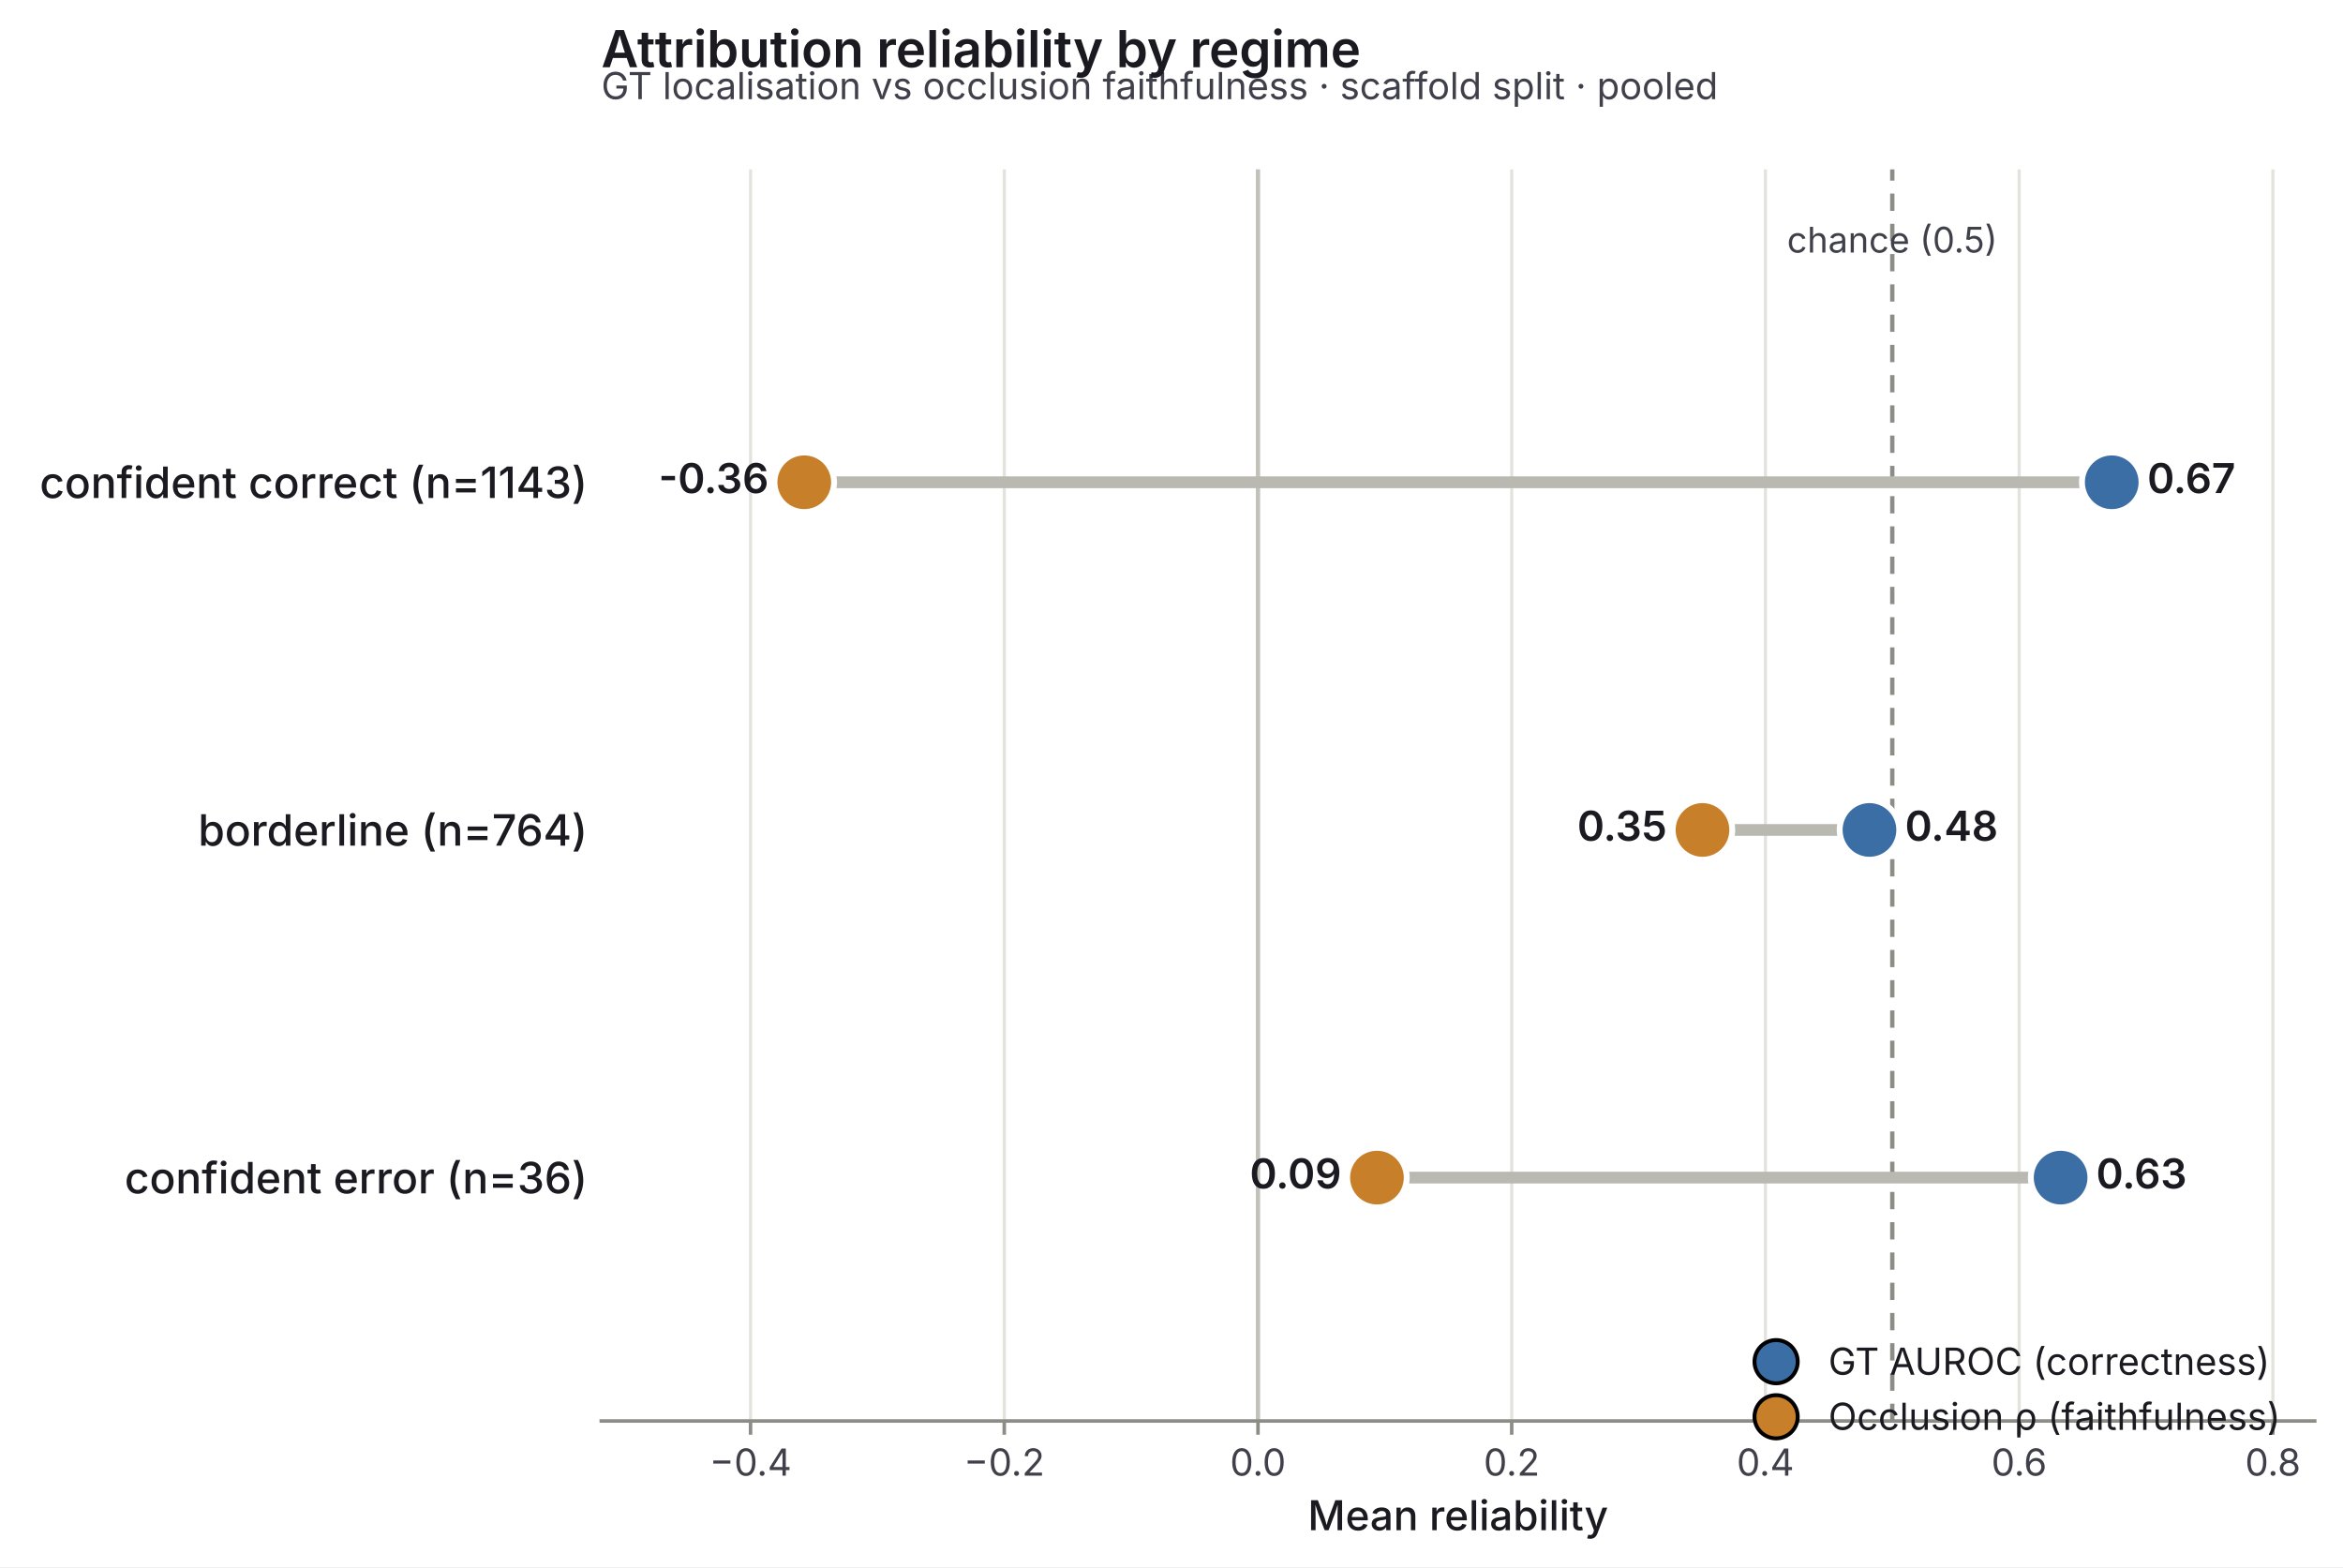
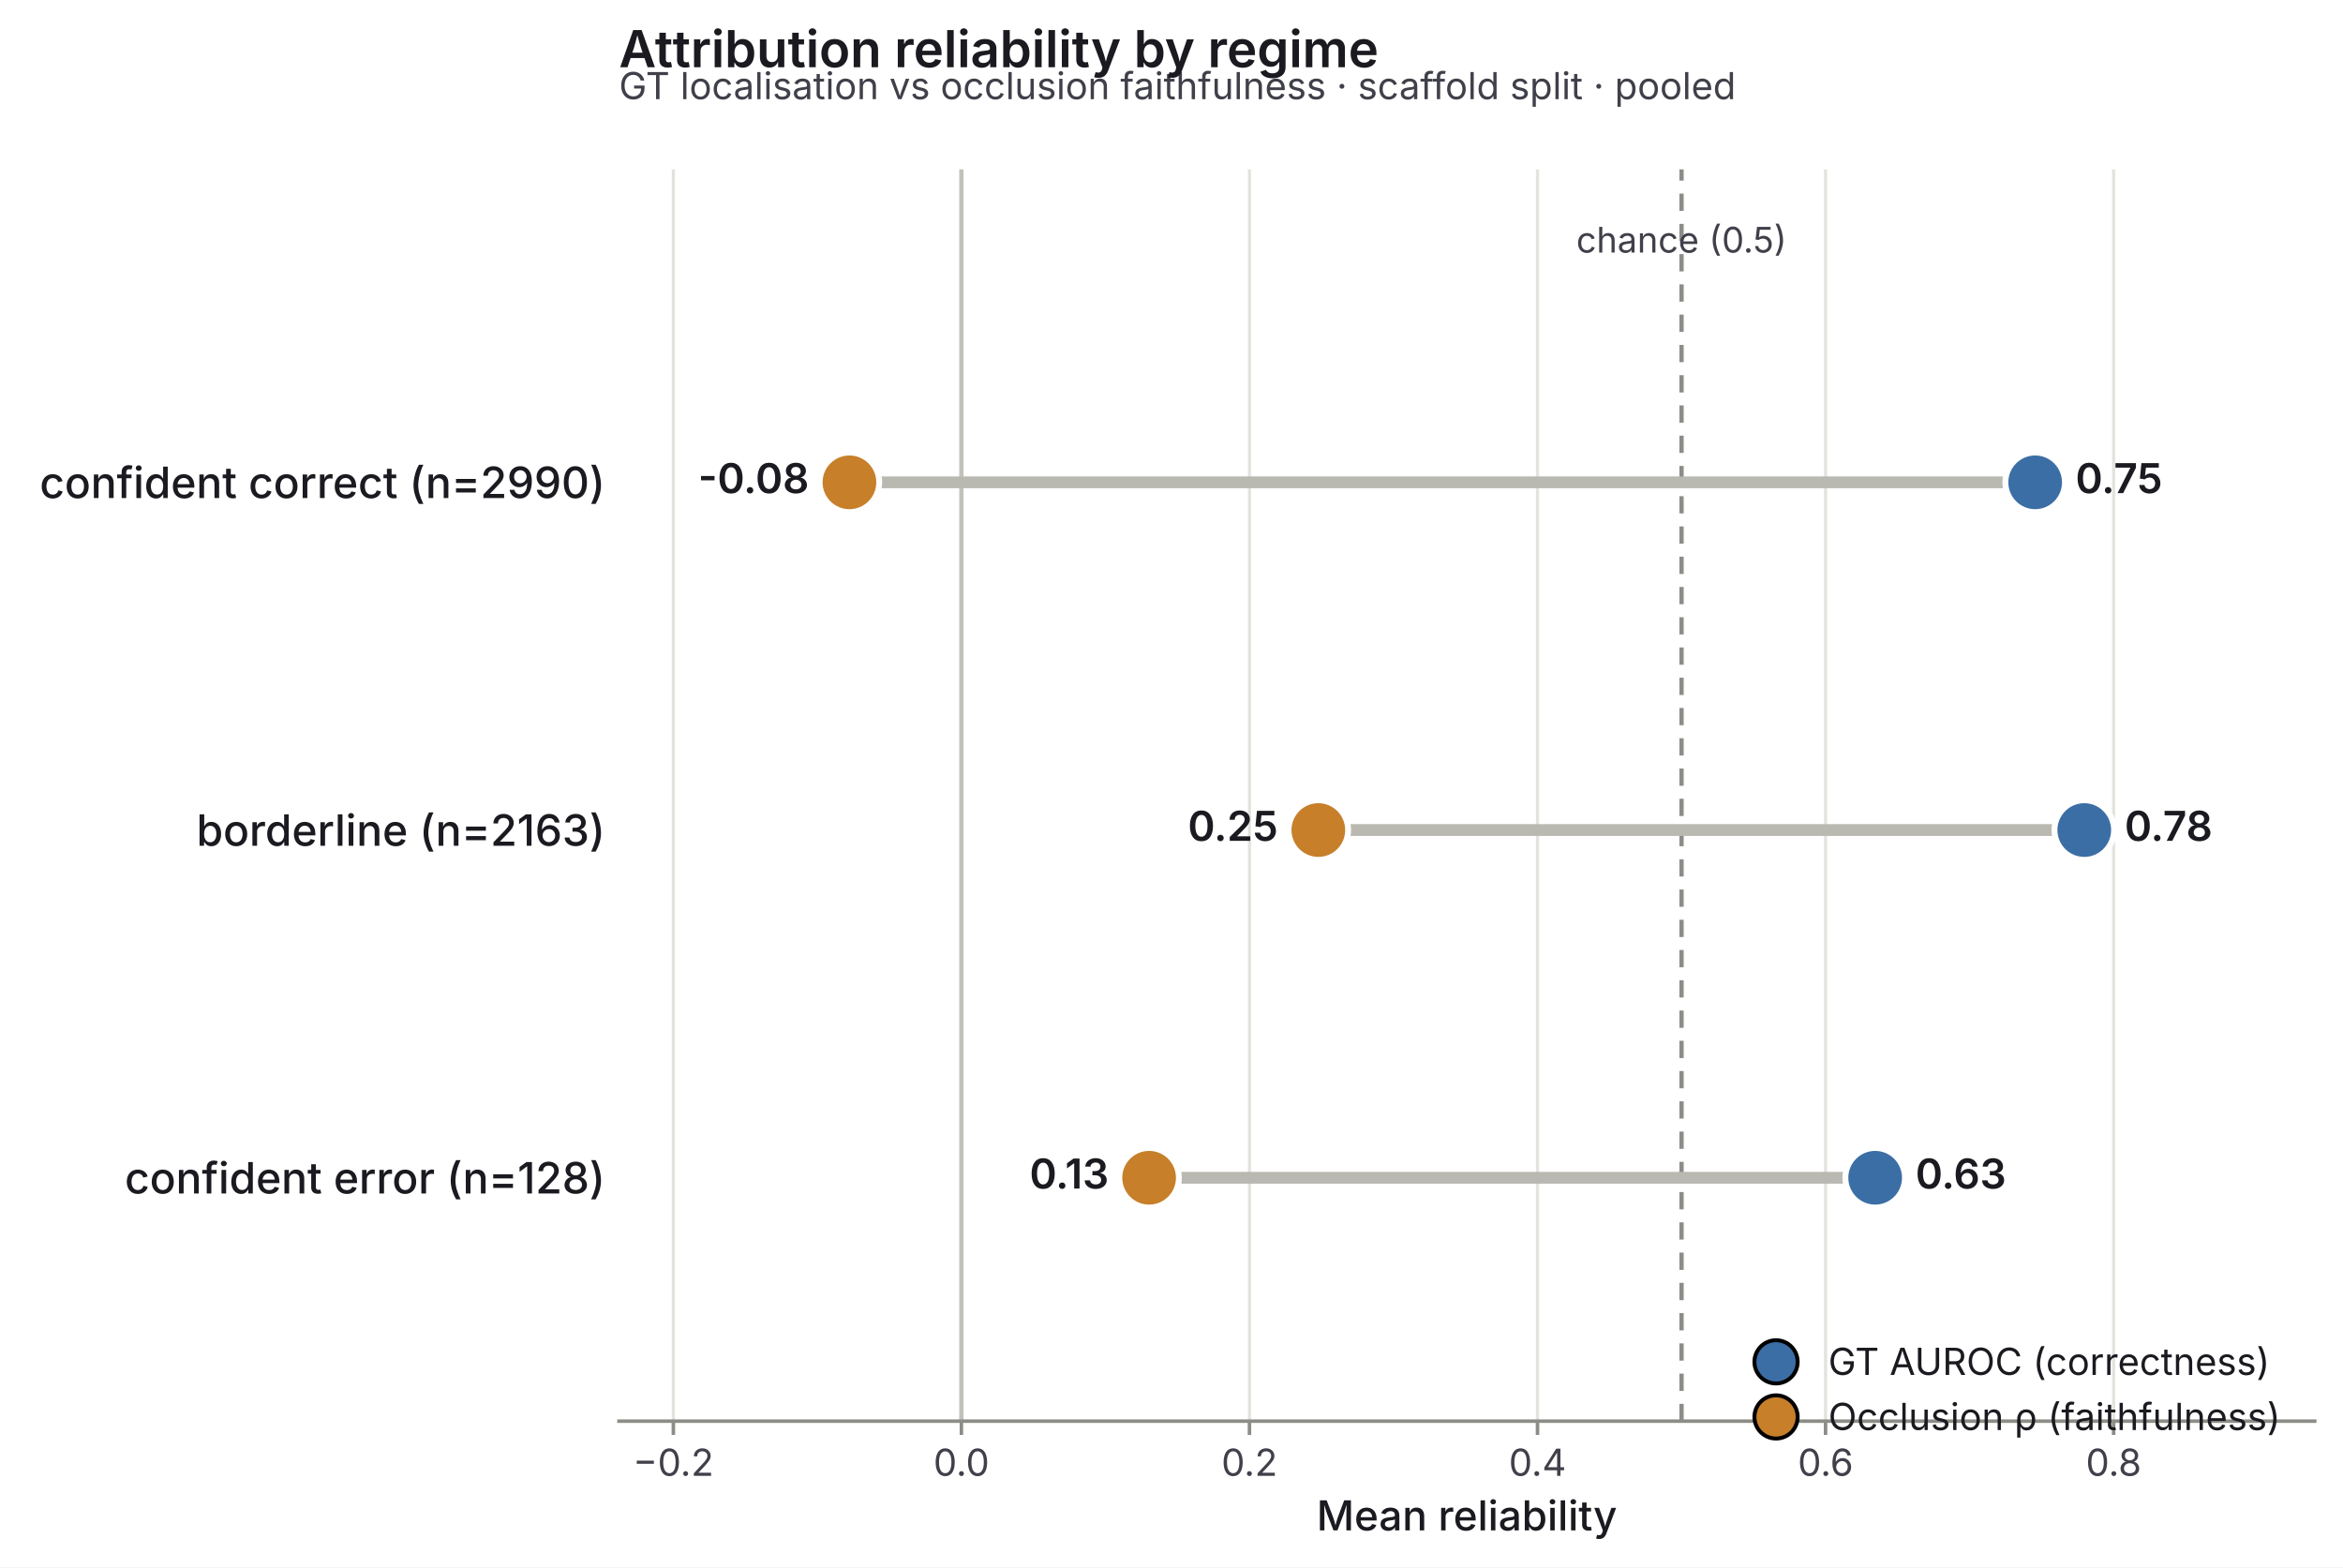
- <svg xmlns="http://www.w3.org/2000/svg" xmlns:xlink="http://www.w3.org/1999/xlink" width="596.363pt" height="398.849pt" viewBox="0 0 596.363 398.849" version="1.1">
+ <svg xmlns="http://www.w3.org/2000/svg" xmlns:xlink="http://www.w3.org/1999/xlink" width="596.293pt" height="398.849pt" viewBox="0 0 596.293 398.849" version="1.1">
  <defs>
    <style type="text/css">*{stroke-linejoin: round; stroke-linecap: butt}</style>
  </defs>
  <g id="figure_1">
    <g id="patch_1">
-       <path d="M 0 398.849  L 596.363 398.849  L 596.363 0  L 0 0  z " style="fill: #ffffff" />
+       <path d="M 0 398.849  L 596.293 398.849  L 596.293 0  L 0 0  z " style="fill: #ffffff" />
    </g>
    <g id="axes_1">
      <g id="patch_2">
-         <path d="M 153.043 361.668  L 589.163 361.668  L 589.163 43.108  L 153.043 43.108  z " style="fill: #ffffff" />
+         <path d="M 157.533 361.668  L 589.093 361.668  L 589.093 43.108  L 157.533 43.108  z " style="fill: #ffffff" />
      </g>
      <g id="matplotlib.axis_1">
        <g id="xtick_1">
          <g id="line2d_1">
-             <path d="M 191.037 361.668  L 191.037 43.108  " clip-path="url(#p4a6376a89b)" style="fill: none; stroke: #e3e3de; stroke-width: 0.8; stroke-linecap: round" />
+             <path d="M 171.369 361.668  L 171.369 43.108  " clip-path="url(#p81a4d0e063)" style="fill: none; stroke: #e3e3de; stroke-width: 0.8; stroke-linecap: round" />
          </g>
          <g id="line2d_2">
            <defs>
-               <path id="md02f16f915" d="M 0 0  L 0 3.5  " style="stroke: #8d8d88; stroke-width: 0.9" />
+               <path id="m734ca24eb2" d="M 0 0  L 0 3.5  " style="stroke: #8d8d88; stroke-width: 0.9" />
            </defs>
            <g>
-               <use xlink:href="#md02f16f915" x="191.037" y="361.668" style="fill: #8d8d88; stroke: #8d8d88; stroke-width: 0.9" />
+               <use xlink:href="#m734ca24eb2" x="171.369" y="361.668" style="fill: #8d8d88; stroke: #8d8d88; stroke-width: 0.9" />
            </g>
          </g>
          <g id="text_1">
-             <text style="font-size: 9.5px; font-family: 'Inter', 'Liberation Sans', 'Arial', 'Helvetica', 'DejaVu Sans', sans-serif; text-anchor: middle; fill: #40404a" x="191.037" y="375.58" transform="rotate(-0 191.0367 375.5797)">−0.4</text>
+             <text style="font-size: 9.5px; font-family: 'Inter', 'Liberation Sans', 'Arial', 'Helvetica', 'DejaVu Sans', sans-serif; text-anchor: middle; fill: #40404a" x="171.369" y="375.58" transform="rotate(-0 171.3691 375.5797)">−0.2</text>
          </g>
        </g>
        <g id="xtick_2">
          <g id="line2d_3">
-             <path d="M 255.616 361.668  L 255.616 43.108  " clip-path="url(#p4a6376a89b)" style="fill: none; stroke: #e3e3de; stroke-width: 0.8; stroke-linecap: round" />
+             <path d="M 244.678 361.668  L 244.678 43.108  " clip-path="url(#p81a4d0e063)" style="fill: none; stroke: #e3e3de; stroke-width: 0.8; stroke-linecap: round" />
          </g>
          <g id="line2d_4">
            <g>
-               <use xlink:href="#md02f16f915" x="255.616" y="361.668" style="fill: #8d8d88; stroke: #8d8d88; stroke-width: 0.9" />
+               <use xlink:href="#m734ca24eb2" x="244.678" y="361.668" style="fill: #8d8d88; stroke: #8d8d88; stroke-width: 0.9" />
            </g>
          </g>
          <g id="text_2">
-             <text style="font-size: 9.5px; font-family: 'Inter', 'Liberation Sans', 'Arial', 'Helvetica', 'DejaVu Sans', sans-serif; text-anchor: middle; fill: #40404a" x="255.616" y="375.58" transform="rotate(-0 255.616 375.5797)">−0.2</text>
+             <text style="font-size: 9.5px; font-family: 'Inter', 'Liberation Sans', 'Arial', 'Helvetica', 'DejaVu Sans', sans-serif; text-anchor: middle; fill: #40404a" x="244.678" y="375.58" transform="rotate(-0 244.6782 375.5797)">0.0</text>
          </g>
        </g>
        <g id="xtick_3">
          <g id="line2d_5">
-             <path d="M 320.195 361.668  L 320.195 43.108  " clip-path="url(#p4a6376a89b)" style="fill: none; stroke: #e3e3de; stroke-width: 0.8; stroke-linecap: round" />
+             <path d="M 317.987 361.668  L 317.987 43.108  " clip-path="url(#p81a4d0e063)" style="fill: none; stroke: #e3e3de; stroke-width: 0.8; stroke-linecap: round" />
          </g>
          <g id="line2d_6">
            <g>
-               <use xlink:href="#md02f16f915" x="320.195" y="361.668" style="fill: #8d8d88; stroke: #8d8d88; stroke-width: 0.9" />
+               <use xlink:href="#m734ca24eb2" x="317.987" y="361.668" style="fill: #8d8d88; stroke: #8d8d88; stroke-width: 0.9" />
            </g>
          </g>
          <g id="text_3">
-             <text style="font-size: 9.5px; font-family: 'Inter', 'Liberation Sans', 'Arial', 'Helvetica', 'DejaVu Sans', sans-serif; text-anchor: middle; fill: #40404a" x="320.195" y="375.58" transform="rotate(-0 320.1954 375.5797)">0.0</text>
+             <text style="font-size: 9.5px; font-family: 'Inter', 'Liberation Sans', 'Arial', 'Helvetica', 'DejaVu Sans', sans-serif; text-anchor: middle; fill: #40404a" x="317.987" y="375.58" transform="rotate(-0 317.9874 375.5797)">0.2</text>
          </g>
        </g>
        <g id="xtick_4">
          <g id="line2d_7">
-             <path d="M 384.775 361.668  L 384.775 43.108  " clip-path="url(#p4a6376a89b)" style="fill: none; stroke: #e3e3de; stroke-width: 0.8; stroke-linecap: round" />
+             <path d="M 391.297 361.668  L 391.297 43.108  " clip-path="url(#p81a4d0e063)" style="fill: none; stroke: #e3e3de; stroke-width: 0.8; stroke-linecap: round" />
          </g>
          <g id="line2d_8">
            <g>
-               <use xlink:href="#md02f16f915" x="384.775" y="361.668" style="fill: #8d8d88; stroke: #8d8d88; stroke-width: 0.9" />
+               <use xlink:href="#m734ca24eb2" x="391.297" y="361.668" style="fill: #8d8d88; stroke: #8d8d88; stroke-width: 0.9" />
            </g>
          </g>
          <g id="text_4">
-             <text style="font-size: 9.5px; font-family: 'Inter', 'Liberation Sans', 'Arial', 'Helvetica', 'DejaVu Sans', sans-serif; text-anchor: middle; fill: #40404a" x="384.775" y="375.58" transform="rotate(-0 384.7748 375.5797)">0.2</text>
+             <text style="font-size: 9.5px; font-family: 'Inter', 'Liberation Sans', 'Arial', 'Helvetica', 'DejaVu Sans', sans-serif; text-anchor: middle; fill: #40404a" x="391.297" y="375.58" transform="rotate(-0 391.2965 375.5797)">0.4</text>
          </g>
        </g>
        <g id="xtick_5">
          <g id="line2d_9">
-             <path d="M 449.354 361.668  L 449.354 43.108  " clip-path="url(#p4a6376a89b)" style="fill: none; stroke: #e3e3de; stroke-width: 0.8; stroke-linecap: round" />
+             <path d="M 464.606 361.668  L 464.606 43.108  " clip-path="url(#p81a4d0e063)" style="fill: none; stroke: #e3e3de; stroke-width: 0.8; stroke-linecap: round" />
          </g>
          <g id="line2d_10">
            <g>
-               <use xlink:href="#md02f16f915" x="449.354" y="361.668" style="fill: #8d8d88; stroke: #8d8d88; stroke-width: 0.9" />
+               <use xlink:href="#m734ca24eb2" x="464.606" y="361.668" style="fill: #8d8d88; stroke: #8d8d88; stroke-width: 0.9" />
            </g>
          </g>
          <g id="text_5">
-             <text style="font-size: 9.5px; font-family: 'Inter', 'Liberation Sans', 'Arial', 'Helvetica', 'DejaVu Sans', sans-serif; text-anchor: middle; fill: #40404a" x="449.354" y="375.58" transform="rotate(-0 449.3542 375.5797)">0.4</text>
+             <text style="font-size: 9.5px; font-family: 'Inter', 'Liberation Sans', 'Arial', 'Helvetica', 'DejaVu Sans', sans-serif; text-anchor: middle; fill: #40404a" x="464.606" y="375.58" transform="rotate(-0 464.6057 375.5797)">0.6</text>
          </g>
        </g>
        <g id="xtick_6">
          <g id="line2d_11">
-             <path d="M 513.934 361.668  L 513.934 43.108  " clip-path="url(#p4a6376a89b)" style="fill: none; stroke: #e3e3de; stroke-width: 0.8; stroke-linecap: round" />
+             <path d="M 537.915 361.668  L 537.915 43.108  " clip-path="url(#p81a4d0e063)" style="fill: none; stroke: #e3e3de; stroke-width: 0.8; stroke-linecap: round" />
          </g>
          <g id="line2d_12">
            <g>
-               <use xlink:href="#md02f16f915" x="513.934" y="361.668" style="fill: #8d8d88; stroke: #8d8d88; stroke-width: 0.9" />
+               <use xlink:href="#m734ca24eb2" x="537.915" y="361.668" style="fill: #8d8d88; stroke: #8d8d88; stroke-width: 0.9" />
            </g>
          </g>
          <g id="text_6">
-             <text style="font-size: 9.5px; font-family: 'Inter', 'Liberation Sans', 'Arial', 'Helvetica', 'DejaVu Sans', sans-serif; text-anchor: middle; fill: #40404a" x="513.934" y="375.58" transform="rotate(-0 513.9335 375.5797)">0.6</text>
-           </g>
-         </g>
-         <g id="xtick_7">
-           <g id="line2d_13">
-             <path d="M 578.513 361.668  L 578.513 43.108  " clip-path="url(#p4a6376a89b)" style="fill: none; stroke: #e3e3de; stroke-width: 0.8; stroke-linecap: round" />
-           </g>
-           <g id="line2d_14">
-             <g>
-               <use xlink:href="#md02f16f915" x="578.513" y="361.668" style="fill: #8d8d88; stroke: #8d8d88; stroke-width: 0.9" />
-             </g>
-           </g>
-           <g id="text_7">
-             <text style="font-size: 9.5px; font-family: 'Inter', 'Liberation Sans', 'Arial', 'Helvetica', 'DejaVu Sans', sans-serif; text-anchor: middle; fill: #40404a" x="578.513" y="375.58" transform="rotate(-0 578.5129 375.5797)">0.8</text>
-           </g>
-         </g>
-         <g id="text_8">
-           <text style="font-weight: 500; font-size: 10.5px; font-family: 'Inter', 'Liberation Sans', 'Arial', 'Helvetica', 'DejaVu Sans', sans-serif; text-anchor: middle; fill: #1a1a20" x="371.103" y="389.465" transform="rotate(-0 371.1034 389.4655)">Mean reliability</text>
+             <text style="font-size: 9.5px; font-family: 'Inter', 'Liberation Sans', 'Arial', 'Helvetica', 'DejaVu Sans', sans-serif; text-anchor: middle; fill: #40404a" x="537.915" y="375.58" transform="rotate(-0 537.9148 375.5797)">0.8</text>
+           </g>
+         </g>
+         <g id="text_7">
+           <text style="font-weight: 500; font-size: 10.5px; font-family: 'Inter', 'Liberation Sans', 'Arial', 'Helvetica', 'DejaVu Sans', sans-serif; text-anchor: middle; fill: #1a1a20" x="373.313" y="389.465" transform="rotate(-0 373.3128 389.4655)">Mean reliability</text>
        </g>
      </g>
      <g id="matplotlib.axis_2">
        <g id="ytick_1">
+           <g id="line2d_13" />
+           <g id="text_8">
+             <text style="font-weight: 500; font-size: 11px; font-family: 'Inter', 'Liberation Sans', 'Arial', 'Helvetica', 'DejaVu Sans', sans-serif; text-anchor: end; fill: #1a1a20" x="154.033" y="126.75" transform="rotate(-0 154.0328 126.7497)">confident correct  (n=2990)</text>
+           </g>
+         </g>
+         <g id="ytick_2">
+           <g id="line2d_14" />
+           <g id="text_9">
+             <text style="font-weight: 500; font-size: 11px; font-family: 'Inter', 'Liberation Sans', 'Arial', 'Helvetica', 'DejaVu Sans', sans-serif; text-anchor: end; fill: #1a1a20" x="154.033" y="215.239" transform="rotate(-0 154.0328 215.2386)">borderline  (n=2163)</text>
+           </g>
+         </g>
+         <g id="ytick_3">
          <g id="line2d_15" />
-           <g id="text_9">
-             <text style="font-weight: 500; font-size: 11px; font-family: 'Inter', 'Liberation Sans', 'Arial', 'Helvetica', 'DejaVu Sans', sans-serif; text-anchor: end; fill: #1a1a20" x="149.543" y="126.75" transform="rotate(-0 149.5434 126.7497)">confident correct  (n=1143)</text>
-           </g>
-         </g>
-         <g id="ytick_2">
-           <g id="line2d_16" />
          <g id="text_10">
-             <text style="font-weight: 500; font-size: 11px; font-family: 'Inter', 'Liberation Sans', 'Arial', 'Helvetica', 'DejaVu Sans', sans-serif; text-anchor: end; fill: #1a1a20" x="149.543" y="215.239" transform="rotate(-0 149.5434 215.2386)">borderline  (n=764)</text>
-           </g>
-         </g>
-         <g id="ytick_3">
-           <g id="line2d_17" />
-           <g id="text_11">
-             <text style="font-weight: 500; font-size: 11px; font-family: 'Inter', 'Liberation Sans', 'Arial', 'Helvetica', 'DejaVu Sans', sans-serif; text-anchor: end; fill: #1a1a20" x="149.543" y="303.727" transform="rotate(-0 149.5434 303.7275)">confident error  (n=36)</text>
-           </g>
-         </g>
+             <text style="font-weight: 500; font-size: 11px; font-family: 'Inter', 'Liberation Sans', 'Arial', 'Helvetica', 'DejaVu Sans', sans-serif; text-anchor: end; fill: #1a1a20" x="154.033" y="303.727" transform="rotate(-0 154.0328 303.7275)">confident error  (n=128)</text>
+           </g>
+         </g>
+       </g>
+       <g id="line2d_16">
+         <path d="M 244.678 361.668  L 244.678 43.108  " clip-path="url(#p81a4d0e063)" style="fill: none; stroke: #c2c2bb; stroke-width: 1.1; stroke-linecap: round" />
+       </g>
+       <g id="line2d_17">
+         <path d="M 427.951 361.668  L 427.951 43.108  " clip-path="url(#p81a4d0e063)" style="fill: none; stroke-dasharray: 4.4,3.3; stroke-dashoffset: 0; stroke: #8d8d88; stroke-width: 1.1" />
      </g>
      <g id="line2d_18">
-         <path d="M 320.195 361.668  L 320.195 43.108  " clip-path="url(#p4a6376a89b)" style="fill: none; stroke: #c2c2bb; stroke-width: 1.1; stroke-linecap: round" />
+         <path d="M 517.947 122.748  L 216.18 122.748  " clip-path="url(#p81a4d0e063)" style="fill: none; stroke: #b9b9b1; stroke-width: 3; stroke-linecap: round" />
      </g>
      <g id="line2d_19">
-         <path d="M 481.644 361.668  L 481.644 43.108  " clip-path="url(#p4a6376a89b)" style="fill: none; stroke-dasharray: 4.4,3.3; stroke-dashoffset: 0; stroke: #8d8d88; stroke-width: 1.1" />
+         <path d="M 530.446 211.237  L 335.517 211.237  " clip-path="url(#p81a4d0e063)" style="fill: none; stroke: #b9b9b1; stroke-width: 3; stroke-linecap: round" />
      </g>
      <g id="line2d_20">
-         <path d="M 537.5 122.748  L 204.707 122.748  " clip-path="url(#p4a6376a89b)" style="fill: none; stroke: #b9b9b1; stroke-width: 3; stroke-linecap: round" />
-       </g>
-       <g id="line2d_21">
-         <path d="M 475.833 211.237  L 433.333 211.237  " clip-path="url(#p4a6376a89b)" style="fill: none; stroke: #b9b9b1; stroke-width: 3; stroke-linecap: round" />
-       </g>
-       <g id="line2d_22">
-         <path d="M 524.488 299.726  L 350.474 299.726  " clip-path="url(#p4a6376a89b)" style="fill: none; stroke: #b9b9b1; stroke-width: 3; stroke-linecap: round" />
+         <path d="M 477.226 299.726  L 292.448 299.726  " clip-path="url(#p81a4d0e063)" style="fill: none; stroke: #b9b9b1; stroke-width: 3; stroke-linecap: round" />
      </g>
      <g id="patch_3">
-         <path d="M 153.043 361.668  L 589.163 361.668  " style="fill: none; stroke: #8d8d88; stroke-width: 0.9; stroke-linejoin: miter; stroke-linecap: square" />
+         <path d="M 157.533 361.668  L 589.093 361.668  " style="fill: none; stroke: #8d8d88; stroke-width: 0.9; stroke-linejoin: miter; stroke-linecap: square" />
+       </g>
+       <g id="text_11">
+         <text style="font-size: 9px; font-family: 'Inter', 'Liberation Sans', 'Arial', 'Helvetica', 'DejaVu Sans', sans-serif; text-anchor: middle; fill: #40404a" x="427.951" y="64.279" transform="rotate(-0 427.9511 64.27899)">chance (0.5)</text>
      </g>
      <g id="text_12">
-         <text style="font-size: 9px; font-family: 'Inter', 'Liberation Sans', 'Arial', 'Helvetica', 'DejaVu Sans', sans-serif; text-anchor: middle; fill: #40404a" x="481.644" y="64.279" transform="rotate(-0 481.6438 64.27899)">chance (0.5)</text>
+         <text style="font-weight: 600; font-size: 10.5px; font-family: 'Inter', 'Liberation Sans', 'Arial', 'Helvetica', 'DejaVu Sans', sans-serif; text-anchor: end; fill: #1a1a20" x="205.917" y="125.496" transform="rotate(-0 205.9168 125.4965)">-0.08</text>
      </g>
      <g id="text_13">
-         <text style="font-weight: 600; font-size: 10.5px; font-family: 'Inter', 'Liberation Sans', 'Arial', 'Helvetica', 'DejaVu Sans', sans-serif; text-anchor: end; fill: #1a1a20" x="195.666" y="125.496" transform="rotate(-0 195.6658 125.4965)">-0.36</text>
+         <text style="font-weight: 600; font-size: 10.5px; font-family: 'Inter', 'Liberation Sans', 'Arial', 'Helvetica', 'DejaVu Sans', sans-serif; text-anchor: start; fill: #1a1a20" x="528.211" y="125.496" transform="rotate(-0 528.2107 125.4965)">0.75</text>
      </g>
      <g id="text_14">
-         <text style="font-weight: 600; font-size: 10.5px; font-family: 'Inter', 'Liberation Sans', 'Arial', 'Helvetica', 'DejaVu Sans', sans-serif; text-anchor: start; fill: #1a1a20" x="546.541" y="125.496" transform="rotate(-0 546.5411 125.4965)">0.67</text>
+         <text style="font-weight: 600; font-size: 10.5px; font-family: 'Inter', 'Liberation Sans', 'Arial', 'Helvetica', 'DejaVu Sans', sans-serif; text-anchor: end; fill: #1a1a20" x="325.253" y="213.985" transform="rotate(-0 325.2533 213.9854)">0.25</text>
      </g>
      <g id="text_15">
-         <text style="font-weight: 600; font-size: 10.5px; font-family: 'Inter', 'Liberation Sans', 'Arial', 'Helvetica', 'DejaVu Sans', sans-serif; text-anchor: end; fill: #1a1a20" x="424.292" y="213.985" transform="rotate(-0 424.2917 213.9854)">0.35</text>
+         <text style="font-weight: 600; font-size: 10.5px; font-family: 'Inter', 'Liberation Sans', 'Arial', 'Helvetica', 'DejaVu Sans', sans-serif; text-anchor: start; fill: #1a1a20" x="540.709" y="213.985" transform="rotate(-0 540.7088 213.9854)">0.78</text>
      </g>
      <g id="text_16">
-         <text style="font-weight: 600; font-size: 10.5px; font-family: 'Inter', 'Liberation Sans', 'Arial', 'Helvetica', 'DejaVu Sans', sans-serif; text-anchor: start; fill: #1a1a20" x="484.874" y="213.985" transform="rotate(-0 484.8742 213.9854)">0.48</text>
+         <text style="font-weight: 600; font-size: 10.5px; font-family: 'Inter', 'Liberation Sans', 'Arial', 'Helvetica', 'DejaVu Sans', sans-serif; text-anchor: end; fill: #1a1a20" x="282.185" y="302.474" transform="rotate(-0 282.1851 302.4743)">0.13</text>
      </g>
      <g id="text_17">
-         <text style="font-weight: 600; font-size: 10.5px; font-family: 'Inter', 'Liberation Sans', 'Arial', 'Helvetica', 'DejaVu Sans', sans-serif; text-anchor: end; fill: #1a1a20" x="341.433" y="302.474" transform="rotate(-0 341.4332 302.4743)">0.09</text>
+         <text style="font-weight: 600; font-size: 10.5px; font-family: 'Inter', 'Liberation Sans', 'Arial', 'Helvetica', 'DejaVu Sans', sans-serif; text-anchor: start; fill: #1a1a20" x="487.489" y="302.474" transform="rotate(-0 487.4894 302.4743)">0.63</text>
      </g>
      <g id="text_18">
-         <text style="font-weight: 600; font-size: 10.5px; font-family: 'Inter', 'Liberation Sans', 'Arial', 'Helvetica', 'DejaVu Sans', sans-serif; text-anchor: start; fill: #1a1a20" x="533.529" y="302.474" transform="rotate(-0 533.5289 302.4743)">0.63</text>
+         <text style="font-size: 9.5px; font-family: 'Inter', 'Liberation Sans', 'Arial', 'Helvetica', 'DejaVu Sans', sans-serif; text-anchor: start; fill: #40404a" x="157.533" y="25.242" transform="rotate(-0 157.5328 25.24184)">GT localisation vs occlusion faithfulness · scaffold split · pooled</text>
      </g>
      <g id="text_19">
-         <text style="font-size: 9.5px; font-family: 'Inter', 'Liberation Sans', 'Arial', 'Helvetica', 'DejaVu Sans', sans-serif; text-anchor: start; fill: #40404a" x="153.043" y="25.242" transform="rotate(-0 153.0434 25.24184)">GT localisation vs occlusion faithfulness · scaffold split · pooled</text>
-       </g>
-       <g id="text_20">
-         <text style="font-weight: 600; font-size: 13px; font-family: 'Inter', 'Liberation Sans', 'Arial', 'Helvetica', 'DejaVu Sans', sans-serif; text-anchor: start; fill: #1a1a20" x="153.043" y="17.108" transform="rotate(-0 153.0434 17.10844)">Attribution reliability by regime</text>
+         <text style="font-weight: 600; font-size: 13px; font-family: 'Inter', 'Liberation Sans', 'Arial', 'Helvetica', 'DejaVu Sans', sans-serif; text-anchor: start; fill: #1a1a20" x="157.533" y="17.108" transform="rotate(-0 157.5328 17.10844)">Attribution reliability by regime</text>
      </g>
      <g id="PathCollection_1">
        <defs>
-           <path id="md17bb5996a" d="M 0 7.583  C 2.011 7.583 3.94 6.784 5.362 5.362  C 6.784 3.94 7.583 2.011 7.583 0  C 7.583 -2.011 6.784 -3.94 5.362 -5.362  C 3.94 -6.784 2.011 -7.583 0 -7.583  C -2.011 -7.583 -3.94 -6.784 -5.362 -5.362  C -6.784 -3.94 -7.583 -2.011 -7.583 0  C -7.583 2.011 -6.784 3.94 -5.362 5.362  C -3.94 6.784 -2.011 7.583 0 7.583  z " style="stroke: #ffffff; stroke-width: 1.5" />
+           <path id="mb2135ac996" d="M 0 7.583  C 2.011 7.583 3.94 6.784 5.362 5.362  C 6.784 3.94 7.583 2.011 7.583 0  C 7.583 -2.011 6.784 -3.94 5.362 -5.362  C 3.94 -6.784 2.011 -7.583 0 -7.583  C -2.011 -7.583 -3.94 -6.784 -5.362 -5.362  C -6.784 -3.94 -7.583 -2.011 -7.583 0  C -7.583 2.011 -6.784 3.94 -5.362 5.362  C -3.94 6.784 -2.011 7.583 0 7.583  z " style="stroke: #ffffff; stroke-width: 1.5" />
        </defs>
-         <g clip-path="url(#p4a6376a89b)">
-           <use xlink:href="#md17bb5996a" x="537.5" y="122.748" style="fill: #3b6ea5; stroke: #ffffff; stroke-width: 1.5" />
+         <g clip-path="url(#p81a4d0e063)">
+           <use xlink:href="#mb2135ac996" x="517.947" y="122.748" style="fill: #3b6ea5; stroke: #ffffff; stroke-width: 1.5" />
        </g>
      </g>
      <g id="PathCollection_2">
        <defs>
-           <path id="m4910f72eb8" d="M 0 7.583  C 2.011 7.583 3.94 6.784 5.362 5.362  C 6.784 3.94 7.583 2.011 7.583 0  C 7.583 -2.011 6.784 -3.94 5.362 -5.362  C 3.94 -6.784 2.011 -7.583 0 -7.583  C -2.011 -7.583 -3.94 -6.784 -5.362 -5.362  C -6.784 -3.94 -7.583 -2.011 -7.583 0  C -7.583 2.011 -6.784 3.94 -5.362 5.362  C -3.94 6.784 -2.011 7.583 0 7.583  z " style="stroke: #ffffff; stroke-width: 1.5" />
+           <path id="m060df9b232" d="M 0 7.583  C 2.011 7.583 3.94 6.784 5.362 5.362  C 6.784 3.94 7.583 2.011 7.583 0  C 7.583 -2.011 6.784 -3.94 5.362 -5.362  C 3.94 -6.784 2.011 -7.583 0 -7.583  C -2.011 -7.583 -3.94 -6.784 -5.362 -5.362  C -6.784 -3.94 -7.583 -2.011 -7.583 0  C -7.583 2.011 -6.784 3.94 -5.362 5.362  C -3.94 6.784 -2.011 7.583 0 7.583  z " style="stroke: #ffffff; stroke-width: 1.5" />
        </defs>
-         <g clip-path="url(#p4a6376a89b)">
-           <use xlink:href="#m4910f72eb8" x="204.707" y="122.748" style="fill: #c77f2a; stroke: #ffffff; stroke-width: 1.5" />
+         <g clip-path="url(#p81a4d0e063)">
+           <use xlink:href="#m060df9b232" x="216.18" y="122.748" style="fill: #c77f2a; stroke: #ffffff; stroke-width: 1.5" />
        </g>
      </g>
      <g id="PathCollection_3">
-         <g clip-path="url(#p4a6376a89b)">
-           <use xlink:href="#md17bb5996a" x="475.833" y="211.237" style="fill: #3b6ea5; stroke: #ffffff; stroke-width: 1.5" />
+         <g clip-path="url(#p81a4d0e063)">
+           <use xlink:href="#mb2135ac996" x="530.446" y="211.237" style="fill: #3b6ea5; stroke: #ffffff; stroke-width: 1.5" />
        </g>
      </g>
      <g id="PathCollection_4">
-         <g clip-path="url(#p4a6376a89b)">
-           <use xlink:href="#m4910f72eb8" x="433.333" y="211.237" style="fill: #c77f2a; stroke: #ffffff; stroke-width: 1.5" />
+         <g clip-path="url(#p81a4d0e063)">
+           <use xlink:href="#m060df9b232" x="335.517" y="211.237" style="fill: #c77f2a; stroke: #ffffff; stroke-width: 1.5" />
        </g>
      </g>
      <g id="PathCollection_5">
-         <g clip-path="url(#p4a6376a89b)">
-           <use xlink:href="#md17bb5996a" x="524.488" y="299.726" style="fill: #3b6ea5; stroke: #ffffff; stroke-width: 1.5" />
+         <g clip-path="url(#p81a4d0e063)">
+           <use xlink:href="#mb2135ac996" x="477.226" y="299.726" style="fill: #3b6ea5; stroke: #ffffff; stroke-width: 1.5" />
        </g>
      </g>
      <g id="PathCollection_6">
-         <g clip-path="url(#p4a6376a89b)">
-           <use xlink:href="#m4910f72eb8" x="350.474" y="299.726" style="fill: #c77f2a; stroke: #ffffff; stroke-width: 1.5" />
+         <g clip-path="url(#p81a4d0e063)">
+           <use xlink:href="#m060df9b232" x="292.448" y="299.726" style="fill: #c77f2a; stroke: #ffffff; stroke-width: 1.5" />
        </g>
      </g>
      <g id="legend_1">
-         <g id="line2d_23">
-           <path d="M 442.572 346.574  L 452.072 346.574  L 461.572 346.574  " style="fill: none; stroke: #000000; stroke-opacity: 0; stroke-width: 1.9; stroke-linecap: round" />
+         <g id="line2d_21">
+           <path d="M 442.502 346.574  L 452.002 346.574  L 461.502 346.574  " style="fill: none; stroke: #000000; stroke-opacity: 0; stroke-width: 1.9; stroke-linecap: round" />
          <defs>
-             <path id="m84390d7e1f" d="M 0 5.5  C 1.459 5.5 2.858 4.92 3.889 3.889  C 4.92 2.858 5.5 1.459 5.5 0  C 5.5 -1.459 4.92 -2.858 3.889 -3.889  C 2.858 -4.92 1.459 -5.5 0 -5.5  C -1.459 -5.5 -2.858 -4.92 -3.889 -3.889  C -4.92 -2.858 -5.5 -1.459 -5.5 0  C -5.5 1.459 -4.92 2.858 -3.889 3.889  C -2.858 4.92 -1.459 5.5 0 5.5  z " style="stroke: #000000" />
+             <path id="mebba2c1a3b" d="M 0 5.5  C 1.459 5.5 2.858 4.92 3.889 3.889  C 4.92 2.858 5.5 1.459 5.5 0  C 5.5 -1.459 4.92 -2.858 3.889 -3.889  C 2.858 -4.92 1.459 -5.5 0 -5.5  C -1.459 -5.5 -2.858 -4.92 -3.889 -3.889  C -4.92 -2.858 -5.5 -1.459 -5.5 0  C -5.5 1.459 -4.92 2.858 -3.889 3.889  C -2.858 4.92 -1.459 5.5 0 5.5  z " style="stroke: #000000" />
          </defs>
          <g>
-             <use xlink:href="#m84390d7e1f" x="452.072" y="346.574" style="fill: #3b6ea5; stroke: #000000" />
-           </g>
-         </g>
-         <g id="text_21">
-           <text style="font-size: 9.5px; font-family: 'Inter', 'Liberation Sans', 'Arial', 'Helvetica', 'DejaVu Sans', sans-serif; text-anchor: start; fill: #1a1a20" x="465.373" y="349.899" transform="rotate(-0 465.3725 349.8994)">GT AUROC (correctness)</text>
-         </g>
-         <g id="line2d_24">
-           <path d="M 442.572 360.597  L 452.072 360.597  L 461.572 360.597  " style="fill: none; stroke: #000000; stroke-opacity: 0; stroke-width: 1.9; stroke-linecap: round" />
+             <use xlink:href="#mebba2c1a3b" x="452.002" y="346.574" style="fill: #3b6ea5; stroke: #000000" />
+           </g>
+         </g>
+         <g id="text_20">
+           <text style="font-size: 9.5px; font-family: 'Inter', 'Liberation Sans', 'Arial', 'Helvetica', 'DejaVu Sans', sans-serif; text-anchor: start; fill: #1a1a20" x="465.302" y="349.899" transform="rotate(-0 465.3019 349.8994)">GT AUROC (correctness)</text>
+         </g>
+         <g id="line2d_22">
+           <path d="M 442.502 360.597  L 452.002 360.597  L 461.502 360.597  " style="fill: none; stroke: #000000; stroke-opacity: 0; stroke-width: 1.9; stroke-linecap: round" />
          <defs>
-             <path id="me1044534e5" d="M 0 5.5  C 1.459 5.5 2.858 4.92 3.889 3.889  C 4.92 2.858 5.5 1.459 5.5 0  C 5.5 -1.459 4.92 -2.858 3.889 -3.889  C 2.858 -4.92 1.459 -5.5 0 -5.5  C -1.459 -5.5 -2.858 -4.92 -3.889 -3.889  C -4.92 -2.858 -5.5 -1.459 -5.5 0  C -5.5 1.459 -4.92 2.858 -3.889 3.889  C -2.858 4.92 -1.459 5.5 0 5.5  z " style="stroke: #000000" />
+             <path id="m22ab0091cb" d="M 0 5.5  C 1.459 5.5 2.858 4.92 3.889 3.889  C 4.92 2.858 5.5 1.459 5.5 0  C 5.5 -1.459 4.92 -2.858 3.889 -3.889  C 2.858 -4.92 1.459 -5.5 0 -5.5  C -1.459 -5.5 -2.858 -4.92 -3.889 -3.889  C -4.92 -2.858 -5.5 -1.459 -5.5 0  C -5.5 1.459 -4.92 2.858 -3.889 3.889  C -2.858 4.92 -1.459 5.5 0 5.5  z " style="stroke: #000000" />
          </defs>
          <g>
-             <use xlink:href="#me1044534e5" x="452.072" y="360.597" style="fill: #c77f2a; stroke: #000000" />
-           </g>
-         </g>
-         <g id="text_22">
-           <text style="font-size: 9.5px; font-family: 'Inter', 'Liberation Sans', 'Arial', 'Helvetica', 'DejaVu Sans', sans-serif; text-anchor: start; fill: #1a1a20" x="465.373" y="363.922" transform="rotate(-0 465.3725 363.9222)">Occlusion ρ (faithfulness)</text>
+             <use xlink:href="#m22ab0091cb" x="452.002" y="360.597" style="fill: #c77f2a; stroke: #000000" />
+           </g>
+         </g>
+         <g id="text_21">
+           <text style="font-size: 9.5px; font-family: 'Inter', 'Liberation Sans', 'Arial', 'Helvetica', 'DejaVu Sans', sans-serif; text-anchor: start; fill: #1a1a20" x="465.302" y="363.922" transform="rotate(-0 465.3019 363.9222)">Occlusion ρ (faithfulness)</text>
        </g>
      </g>
    </g>
  </g>
  <defs>
-     <clipPath id="p4a6376a89b">
-       <rect x="153.043" y="43.108" width="436.12" height="318.56" />
+     <clipPath id="p81a4d0e063">
+       <rect x="157.533" y="43.108" width="431.56" height="318.56" />
    </clipPath>
  </defs>
</svg>
